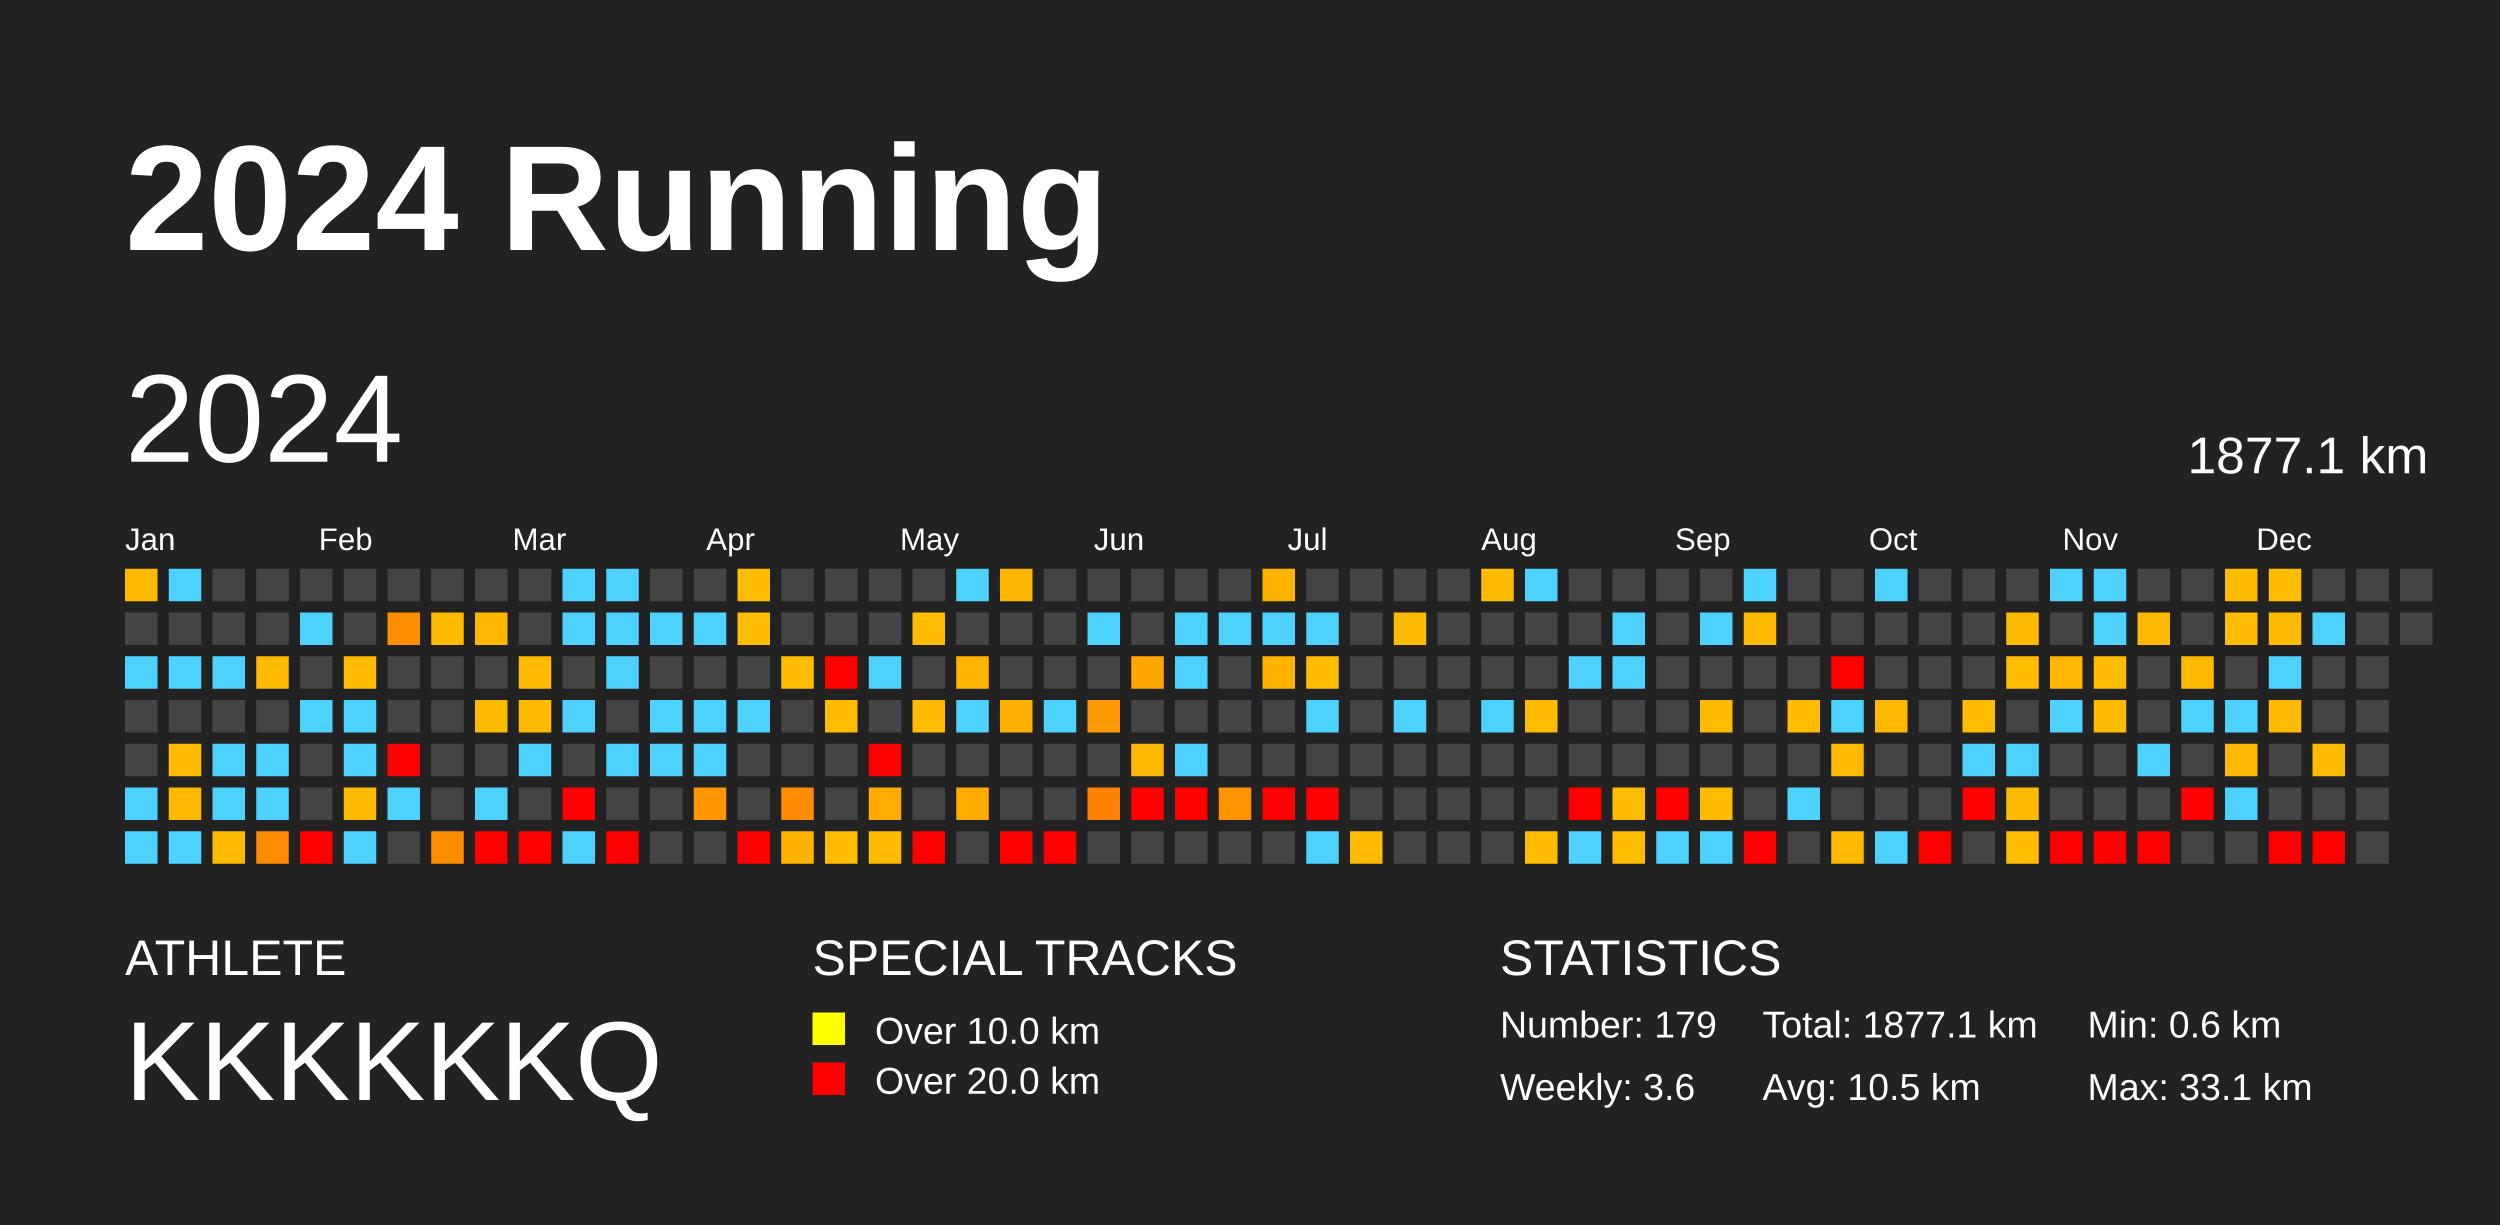
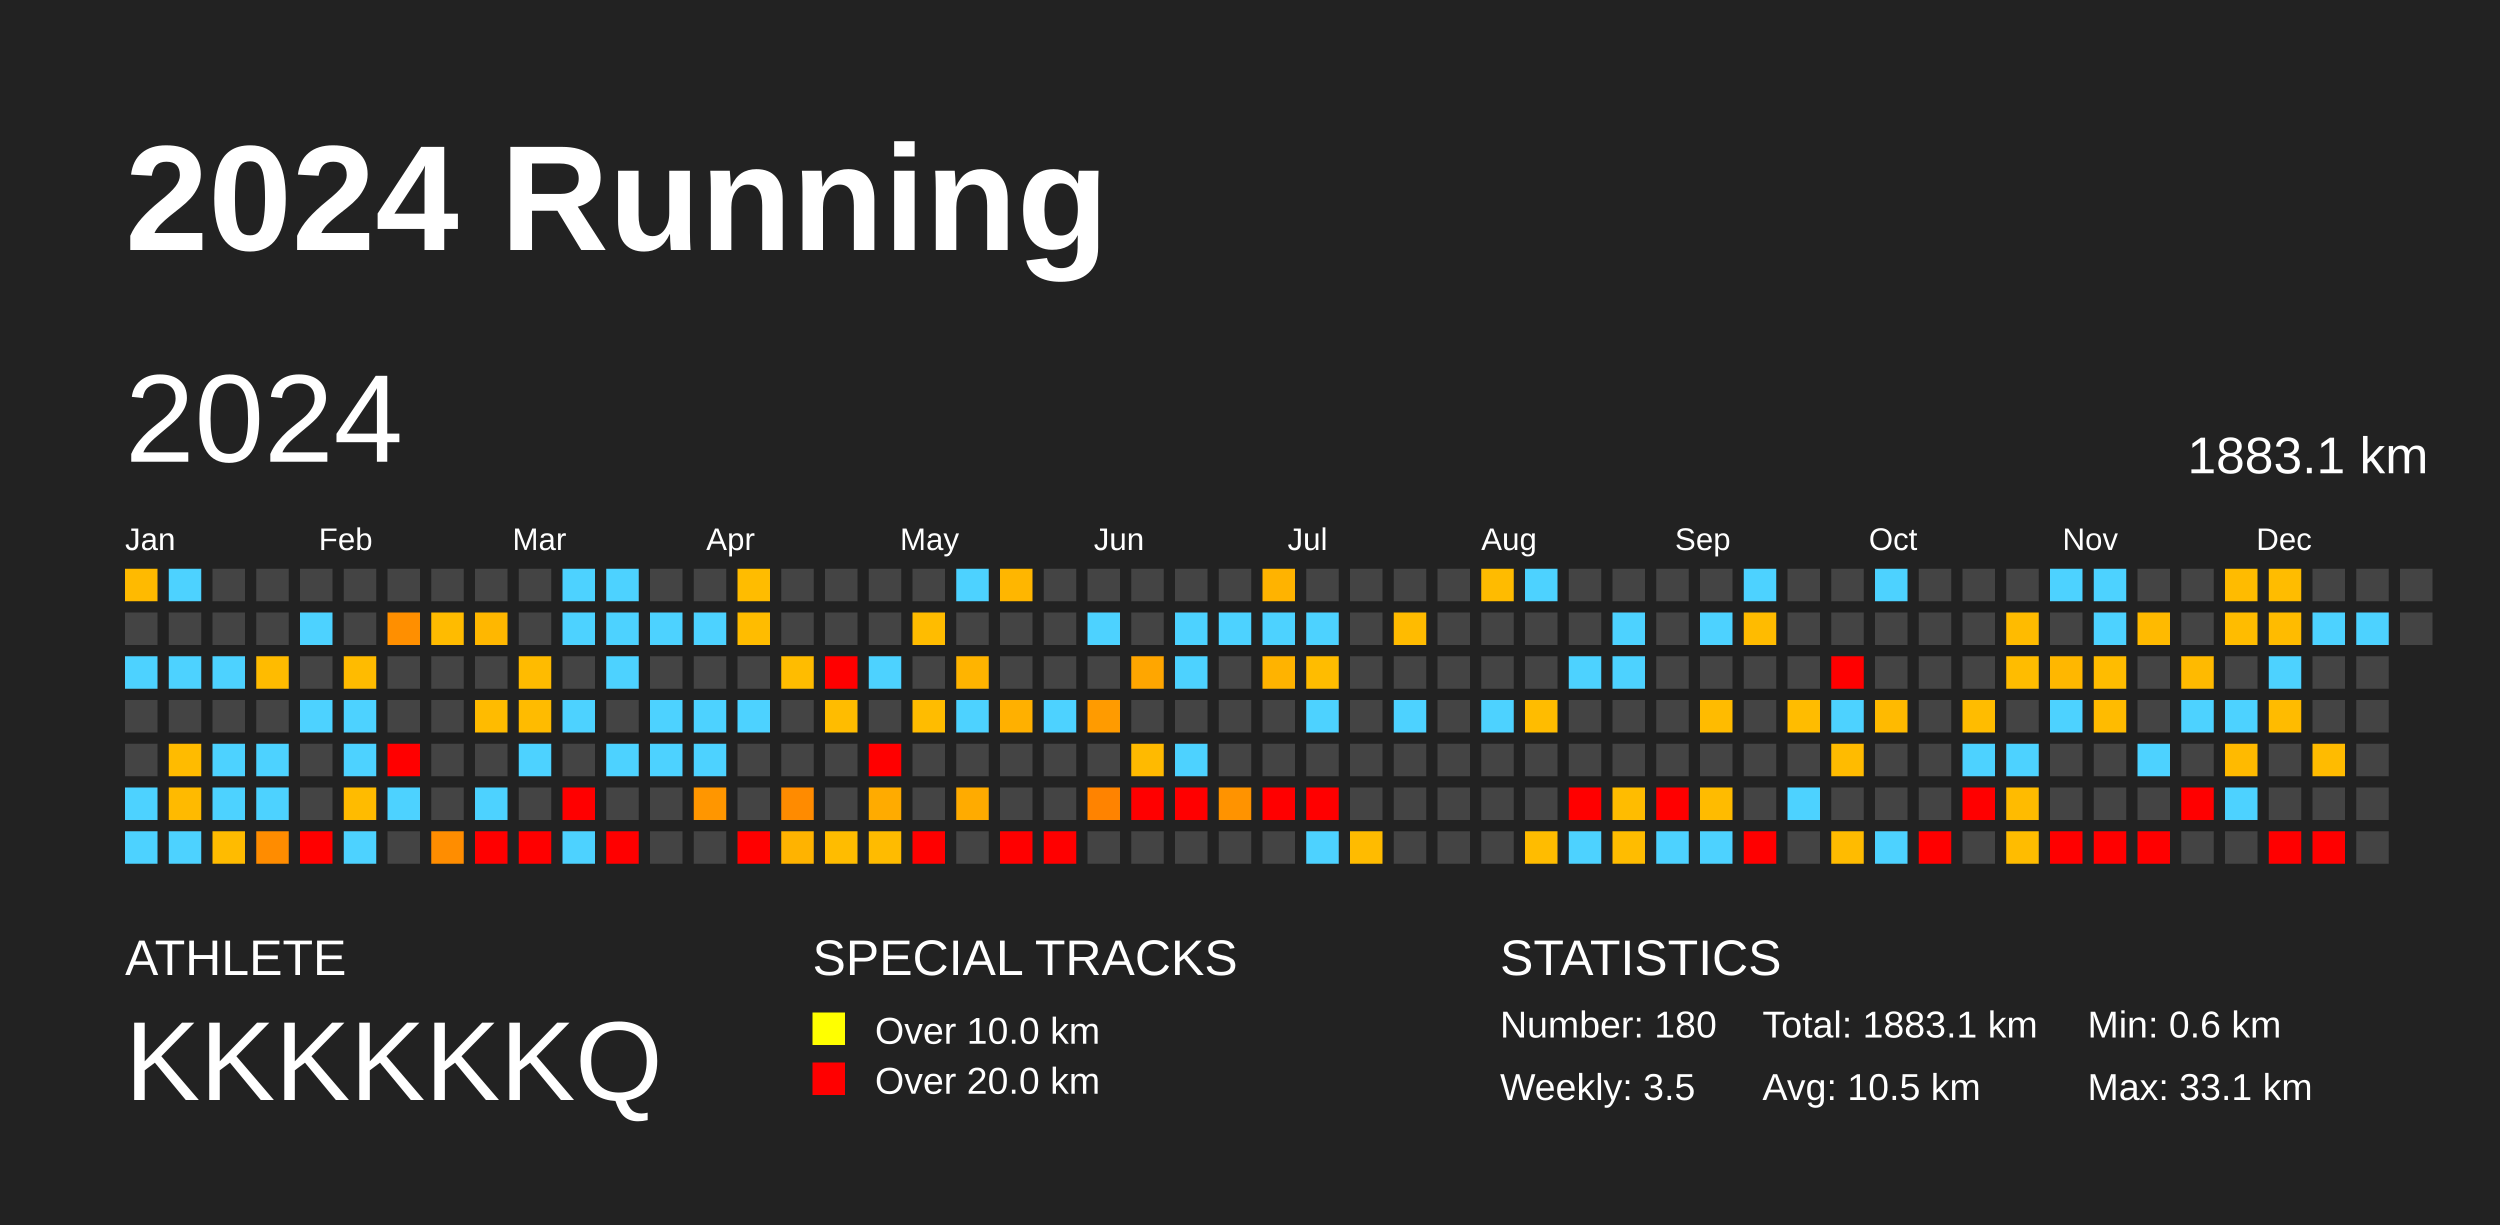
<svg xmlns="http://www.w3.org/2000/svg" baseProfile="full" height="98mm" version="1.1" viewBox="0,0,200,98" width="200mm">
  <defs />
  <rect fill="#222222" height="98" width="200" x="0" y="0" />
  <text fill="#FFFFFF" style="font-size:12px; font-family:Arial; font-weight:bold;" x="10" y="20">2024 Running</text>
  <text fill="#FFFFFF" style="font-size:4px; font-family:Arial" x="10" y="78">ATHLETE</text>
  <text fill="#FFFFFF" style="font-size:9px; font-family:Arial" x="10" y="88">KKKKKKQ</text>
  <text fill="#FFFFFF" style="font-size:4px; font-family:Arial" x="65" y="78">SPECIAL TRACKS</text>
  <rect fill="yellow" height="2.6" width="2.6" x="65" y="81" />
  <text fill="#FFFFFF" style="font-size:3px; font-family:Arial" x="70" y="83.5">Over 10.0 km</text>
  <rect fill="red" height="2.6" width="2.6" x="65" y="85" />
  <text fill="#FFFFFF" style="font-size:3px; font-family:Arial" x="70" y="87.5">Over 20.0 km</text>
  <text fill="#FFFFFF" style="font-size:4px; font-family:Arial" x="120" y="78">STATISTICS</text>
-   <text fill="#FFFFFF" style="font-size:3px; font-family:Arial" x="120" y="83">Number: 179</text>
-   <text fill="#FFFFFF" style="font-size:3px; font-family:Arial" x="120" y="88">Weekly: 3.6</text>
-   <text fill="#FFFFFF" style="font-size:3px; font-family:Arial" x="141" y="83">Total: 1877.1 km</text>
+   <text fill="#FFFFFF" style="font-size:3px; font-family:Arial" x="120" y="83">Number: 180</text>
+   <text fill="#FFFFFF" style="font-size:3px; font-family:Arial" x="120" y="88">Weekly: 3.5</text>
+   <text fill="#FFFFFF" style="font-size:3px; font-family:Arial" x="141" y="83">Total: 1883.1 km</text>
  <text fill="#FFFFFF" style="font-size:3px; font-family:Arial" x="141" y="88">Avg: 10.5 km</text>
  <text fill="#FFFFFF" style="font-size:3px; font-family:Arial" x="167" y="83">Min: 0.6 km</text>
  <text fill="#FFFFFF" style="font-size:3px; font-family:Arial" x="167" y="88">Max: 33.1 km</text>
  <text dominant-baseline="hanging" fill="#FFFFFF" style="font-size:10.0px; font-family:Arial;" x="10" y="30">2024</text>
-   <text dominant-baseline="hanging" fill="#FFFFFF" style="font-size:4.125px; font-family:Arial;" x="175" y="35">1877.1 km</text>
+   <text dominant-baseline="hanging" fill="#FFFFFF" style="font-size:4.125px; font-family:Arial;" x="175" y="35">1883.1 km</text>
  <text fill="#FFFFFF" style="font-size:2.5px; font-family:Arial" x="10.0" y="44">Jan</text>
  <text fill="#FFFFFF" style="font-size:2.5px; font-family:Arial" x="25.5" y="44">Feb</text>
  <text fill="#FFFFFF" style="font-size:2.5px; font-family:Arial" x="41.0" y="44">Mar</text>
  <text fill="#FFFFFF" style="font-size:2.5px; font-family:Arial" x="56.5" y="44">Apr</text>
  <text fill="#FFFFFF" style="font-size:2.5px; font-family:Arial" x="72.0" y="44">May</text>
  <text fill="#FFFFFF" style="font-size:2.5px; font-family:Arial" x="87.5" y="44">Jun</text>
  <text fill="#FFFFFF" style="font-size:2.5px; font-family:Arial" x="103.0" y="44">Jul</text>
  <text fill="#FFFFFF" style="font-size:2.5px; font-family:Arial" x="118.5" y="44">Aug</text>
  <text fill="#FFFFFF" style="font-size:2.5px; font-family:Arial" x="134.0" y="44">Sep</text>
  <text fill="#FFFFFF" style="font-size:2.5px; font-family:Arial" x="149.5" y="44">Oct</text>
  <text fill="#FFFFFF" style="font-size:2.5px; font-family:Arial" x="165.0" y="44">Nov</text>
  <text fill="#FFFFFF" style="font-size:2.5px; font-family:Arial" x="180.5" y="44">Dec</text>
  <rect fill="#ffba00" height="2.6" width="2.6" x="10.0" y="45.5" />
  <rect fill="#444444" height="2.6" width="2.6" x="10.0" y="49.0" />
  <rect fill="#4dd2ff" height="2.6" width="2.6" x="10.0" y="52.5" />
  <rect fill="#444444" height="2.6" width="2.6" x="10.0" y="56.0" />
  <rect fill="#444444" height="2.6" width="2.6" x="10.0" y="59.5" />
  <rect fill="#4dd2ff" height="2.6" width="2.6" x="10.0" y="63.0" />
  <rect fill="#4dd2ff" height="2.6" width="2.6" x="10.0" y="66.5" />
  <rect fill="#4dd2ff" height="2.6" width="2.6" x="13.5" y="45.5" />
  <rect fill="#444444" height="2.6" width="2.6" x="13.5" y="49.0" />
  <rect fill="#4dd2ff" height="2.6" width="2.6" x="13.5" y="52.5" />
  <rect fill="#444444" height="2.6" width="2.6" x="13.5" y="56.0" />
  <rect fill="#ffbb00" height="2.6" width="2.6" x="13.5" y="59.5" />
  <rect fill="#ffba00" height="2.6" width="2.6" x="13.5" y="63.0" />
  <rect fill="#4dd2ff" height="2.6" width="2.6" x="13.5" y="66.5" />
  <rect fill="#444444" height="2.6" width="2.6" x="17.0" y="45.5" />
  <rect fill="#444444" height="2.6" width="2.6" x="17.0" y="49.0" />
  <rect fill="#4dd2ff" height="2.6" width="2.6" x="17.0" y="52.5" />
  <rect fill="#444444" height="2.6" width="2.6" x="17.0" y="56.0" />
  <rect fill="#4dd2ff" height="2.6" width="2.6" x="17.0" y="59.5" />
  <rect fill="#4dd2ff" height="2.6" width="2.6" x="17.0" y="63.0" />
  <rect fill="#ffbb00" height="2.6" width="2.6" x="17.0" y="66.5" />
  <rect fill="#444444" height="2.6" width="2.6" x="20.5" y="45.5" />
  <rect fill="#444444" height="2.6" width="2.6" x="20.5" y="49.0" />
  <rect fill="#ffbb00" height="2.6" width="2.6" x="20.5" y="52.5" />
  <rect fill="#444444" height="2.6" width="2.6" x="20.5" y="56.0" />
  <rect fill="#4dd2ff" height="2.6" width="2.6" x="20.5" y="59.5" />
  <rect fill="#4dd2ff" height="2.6" width="2.6" x="20.5" y="63.0" />
  <rect fill="#ff8c00" height="2.6" width="2.6" x="20.5" y="66.5" />
  <rect fill="#444444" height="2.6" width="2.6" x="24.0" y="45.5" />
  <rect fill="#4dd2ff" height="2.6" width="2.6" x="24.0" y="49.0" />
  <rect fill="#444444" height="2.6" width="2.6" x="24.0" y="52.5" />
  <rect fill="#4dd2ff" height="2.6" width="2.6" x="24.0" y="56.0" />
  <rect fill="#444444" height="2.6" width="2.6" x="24.0" y="59.5" />
  <rect fill="#444444" height="2.6" width="2.6" x="24.0" y="63.0" />
  <rect fill="red" height="2.6" width="2.6" x="24.0" y="66.5" />
  <rect fill="#444444" height="2.6" width="2.6" x="27.5" y="45.5" />
  <rect fill="#444444" height="2.6" width="2.6" x="27.5" y="49.0" />
  <rect fill="#ffbb00" height="2.6" width="2.6" x="27.5" y="52.5" />
  <rect fill="#4dd2ff" height="2.6" width="2.6" x="27.5" y="56.0" />
  <rect fill="#4dd2ff" height="2.6" width="2.6" x="27.5" y="59.5" />
  <rect fill="#ffbb00" height="2.6" width="2.6" x="27.5" y="63.0" />
  <rect fill="#4dd2ff" height="2.6" width="2.6" x="27.5" y="66.5" />
  <rect fill="#444444" height="2.6" width="2.6" x="31.0" y="45.5" />
  <rect fill="#ff8f00" height="2.6" width="2.6" x="31.0" y="49.0" />
  <rect fill="#444444" height="2.6" width="2.6" x="31.0" y="52.5" />
  <rect fill="#444444" height="2.6" width="2.6" x="31.0" y="56.0" />
  <rect fill="red" height="2.6" width="2.6" x="31.0" y="59.5" />
  <rect fill="#4dd2ff" height="2.6" width="2.6" x="31.0" y="63.0" />
  <rect fill="#444444" height="2.6" width="2.6" x="31.0" y="66.5" />
  <rect fill="#444444" height="2.6" width="2.6" x="34.5" y="45.5" />
  <rect fill="#ffbb00" height="2.6" width="2.6" x="34.5" y="49.0" />
  <rect fill="#444444" height="2.6" width="2.6" x="34.5" y="52.5" />
  <rect fill="#444444" height="2.6" width="2.6" x="34.5" y="56.0" />
  <rect fill="#444444" height="2.6" width="2.6" x="34.5" y="59.5" />
  <rect fill="#444444" height="2.6" width="2.6" x="34.5" y="63.0" />
  <rect fill="#ff8d00" height="2.6" width="2.6" x="34.5" y="66.5" />
  <rect fill="#444444" height="2.6" width="2.6" x="38.0" y="45.5" />
  <rect fill="#ffb700" height="2.6" width="2.6" x="38.0" y="49.0" />
  <rect fill="#444444" height="2.6" width="2.6" x="38.0" y="52.5" />
  <rect fill="#ffbb00" height="2.6" width="2.6" x="38.0" y="56.0" />
  <rect fill="#444444" height="2.6" width="2.6" x="38.0" y="59.5" />
  <rect fill="#4dd2ff" height="2.6" width="2.6" x="38.0" y="63.0" />
  <rect fill="red" height="2.6" width="2.6" x="38.0" y="66.5" />
  <rect fill="#444444" height="2.6" width="2.6" x="41.5" y="45.5" />
  <rect fill="#444444" height="2.6" width="2.6" x="41.5" y="49.0" />
  <rect fill="#ffbb00" height="2.6" width="2.6" x="41.5" y="52.5" />
  <rect fill="#ffbb00" height="2.6" width="2.6" x="41.5" y="56.0" />
  <rect fill="#4dd2ff" height="2.6" width="2.6" x="41.5" y="59.5" />
  <rect fill="#444444" height="2.6" width="2.6" x="41.5" y="63.0" />
  <rect fill="red" height="2.6" width="2.6" x="41.5" y="66.5" />
  <rect fill="#4dd2ff" height="2.6" width="2.6" x="45.0" y="45.5" />
  <rect fill="#4dd2ff" height="2.6" width="2.6" x="45.0" y="49.0" />
  <rect fill="#444444" height="2.6" width="2.6" x="45.0" y="52.5" />
  <rect fill="#4dd2ff" height="2.6" width="2.6" x="45.0" y="56.0" />
  <rect fill="#444444" height="2.6" width="2.6" x="45.0" y="59.5" />
  <rect fill="red" height="2.6" width="2.6" x="45.0" y="63.0" />
  <rect fill="#4dd2ff" height="2.6" width="2.6" x="45.0" y="66.5" />
  <rect fill="#4dd2ff" height="2.6" width="2.6" x="48.5" y="45.5" />
  <rect fill="#4dd2ff" height="2.6" width="2.6" x="48.5" y="49.0" />
  <rect fill="#4dd2ff" height="2.6" width="2.6" x="48.5" y="52.5" />
  <rect fill="#444444" height="2.6" width="2.6" x="48.5" y="56.0" />
  <rect fill="#4dd2ff" height="2.6" width="2.6" x="48.5" y="59.5" />
  <rect fill="#444444" height="2.6" width="2.6" x="48.5" y="63.0" />
  <rect fill="red" height="2.6" width="2.6" x="48.5" y="66.5" />
  <rect fill="#444444" height="2.6" width="2.6" x="52.0" y="45.5" />
  <rect fill="#4dd2ff" height="2.6" width="2.6" x="52.0" y="49.0" />
  <rect fill="#444444" height="2.6" width="2.6" x="52.0" y="52.5" />
  <rect fill="#4dd2ff" height="2.6" width="2.6" x="52.0" y="56.0" />
  <rect fill="#4dd2ff" height="2.6" width="2.6" x="52.0" y="59.5" />
  <rect fill="#444444" height="2.6" width="2.6" x="52.0" y="63.0" />
  <rect fill="#444444" height="2.6" width="2.6" x="52.0" y="66.5" />
  <rect fill="#444444" height="2.6" width="2.6" x="55.5" y="45.5" />
  <rect fill="#4dd2ff" height="2.6" width="2.6" x="55.5" y="49.0" />
  <rect fill="#444444" height="2.6" width="2.6" x="55.5" y="52.5" />
  <rect fill="#4dd2ff" height="2.6" width="2.6" x="55.5" y="56.0" />
  <rect fill="#4dd2ff" height="2.6" width="2.6" x="55.5" y="59.5" />
  <rect fill="#ff9600" height="2.6" width="2.6" x="55.5" y="63.0" />
  <rect fill="#444444" height="2.6" width="2.6" x="55.5" y="66.5" />
  <rect fill="#ffbc00" height="2.6" width="2.6" x="59.0" y="45.5" />
  <rect fill="#ffbc00" height="2.6" width="2.6" x="59.0" y="49.0" />
  <rect fill="#444444" height="2.6" width="2.6" x="59.0" y="52.5" />
  <rect fill="#4dd2ff" height="2.6" width="2.6" x="59.0" y="56.0" />
  <rect fill="#444444" height="2.6" width="2.6" x="59.0" y="59.5" />
  <rect fill="#444444" height="2.6" width="2.6" x="59.0" y="63.0" />
  <rect fill="red" height="2.6" width="2.6" x="59.0" y="66.5" />
  <rect fill="#444444" height="2.6" width="2.6" x="62.5" y="45.5" />
  <rect fill="#444444" height="2.6" width="2.6" x="62.5" y="49.0" />
  <rect fill="#ffbc00" height="2.6" width="2.6" x="62.5" y="52.5" />
  <rect fill="#444444" height="2.6" width="2.6" x="62.5" y="56.0" />
  <rect fill="#444444" height="2.6" width="2.6" x="62.5" y="59.5" />
  <rect fill="#ff8b00" height="2.6" width="2.6" x="62.5" y="63.0" />
  <rect fill="#ffb300" height="2.6" width="2.6" x="62.5" y="66.5" />
  <rect fill="#444444" height="2.6" width="2.6" x="66.0" y="45.5" />
  <rect fill="#444444" height="2.6" width="2.6" x="66.0" y="49.0" />
  <rect fill="red" height="2.6" width="2.6" x="66.0" y="52.5" />
  <rect fill="#ffbc00" height="2.6" width="2.6" x="66.0" y="56.0" />
  <rect fill="#444444" height="2.6" width="2.6" x="66.0" y="59.5" />
  <rect fill="#444444" height="2.6" width="2.6" x="66.0" y="63.0" />
  <rect fill="#ffbc00" height="2.6" width="2.6" x="66.0" y="66.5" />
  <rect fill="#444444" height="2.6" width="2.6" x="69.5" y="45.5" />
  <rect fill="#444444" height="2.6" width="2.6" x="69.5" y="49.0" />
  <rect fill="#4dd2ff" height="2.6" width="2.6" x="69.5" y="52.5" />
  <rect fill="#444444" height="2.6" width="2.6" x="69.5" y="56.0" />
  <rect fill="red" height="2.6" width="2.6" x="69.5" y="59.5" />
  <rect fill="#ffab00" height="2.6" width="2.6" x="69.5" y="63.0" />
  <rect fill="#ffbb00" height="2.6" width="2.6" x="69.5" y="66.5" />
  <rect fill="#444444" height="2.6" width="2.6" x="73.0" y="45.5" />
  <rect fill="#ffbc00" height="2.6" width="2.6" x="73.0" y="49.0" />
  <rect fill="#444444" height="2.6" width="2.6" x="73.0" y="52.5" />
  <rect fill="#ffbc00" height="2.6" width="2.6" x="73.0" y="56.0" />
  <rect fill="#444444" height="2.6" width="2.6" x="73.0" y="59.5" />
  <rect fill="#444444" height="2.6" width="2.6" x="73.0" y="63.0" />
  <rect fill="red" height="2.6" width="2.6" x="73.0" y="66.5" />
  <rect fill="#4dd2ff" height="2.6" width="2.6" x="76.5" y="45.5" />
  <rect fill="#444444" height="2.6" width="2.6" x="76.5" y="49.0" />
  <rect fill="#ffb400" height="2.6" width="2.6" x="76.5" y="52.5" />
  <rect fill="#4dd2ff" height="2.6" width="2.6" x="76.5" y="56.0" />
  <rect fill="#444444" height="2.6" width="2.6" x="76.5" y="59.5" />
  <rect fill="#ffab00" height="2.6" width="2.6" x="76.5" y="63.0" />
  <rect fill="#444444" height="2.6" width="2.6" x="76.5" y="66.5" />
  <rect fill="#ffb600" height="2.6" width="2.6" x="80.0" y="45.5" />
  <rect fill="#444444" height="2.6" width="2.6" x="80.0" y="49.0" />
  <rect fill="#444444" height="2.6" width="2.6" x="80.0" y="52.5" />
  <rect fill="#ffb000" height="2.6" width="2.6" x="80.0" y="56.0" />
  <rect fill="#444444" height="2.6" width="2.6" x="80.0" y="59.5" />
  <rect fill="#444444" height="2.6" width="2.6" x="80.0" y="63.0" />
  <rect fill="red" height="2.6" width="2.6" x="80.0" y="66.5" />
  <rect fill="#444444" height="2.6" width="2.6" x="83.5" y="45.5" />
  <rect fill="#444444" height="2.6" width="2.6" x="83.5" y="49.0" />
  <rect fill="#444444" height="2.6" width="2.6" x="83.5" y="52.5" />
  <rect fill="#4dd2ff" height="2.6" width="2.6" x="83.5" y="56.0" />
  <rect fill="#444444" height="2.6" width="2.6" x="83.5" y="59.5" />
  <rect fill="#444444" height="2.6" width="2.6" x="83.5" y="63.0" />
  <rect fill="red" height="2.6" width="2.6" x="83.5" y="66.5" />
  <rect fill="#444444" height="2.6" width="2.6" x="87.0" y="45.5" />
  <rect fill="#4dd2ff" height="2.6" width="2.6" x="87.0" y="49.0" />
  <rect fill="#444444" height="2.6" width="2.6" x="87.0" y="52.5" />
  <rect fill="#ff9b00" height="2.6" width="2.6" x="87.0" y="56.0" />
  <rect fill="#444444" height="2.6" width="2.6" x="87.0" y="59.5" />
  <rect fill="#ff8300" height="2.6" width="2.6" x="87.0" y="63.0" />
  <rect fill="#444444" height="2.6" width="2.6" x="87.0" y="66.5" />
  <rect fill="#444444" height="2.6" width="2.6" x="90.5" y="45.5" />
  <rect fill="#444444" height="2.6" width="2.6" x="90.5" y="49.0" />
  <rect fill="#ffa600" height="2.6" width="2.6" x="90.5" y="52.5" />
  <rect fill="#444444" height="2.6" width="2.6" x="90.5" y="56.0" />
  <rect fill="#ffba00" height="2.6" width="2.6" x="90.5" y="59.5" />
  <rect fill="red" height="2.6" width="2.6" x="90.5" y="63.0" />
  <rect fill="#444444" height="2.6" width="2.6" x="90.5" y="66.5" />
  <rect fill="#444444" height="2.6" width="2.6" x="94.0" y="45.5" />
  <rect fill="#4dd2ff" height="2.6" width="2.6" x="94.0" y="49.0" />
  <rect fill="#4dd2ff" height="2.6" width="2.6" x="94.0" y="52.5" />
  <rect fill="#444444" height="2.6" width="2.6" x="94.0" y="56.0" />
  <rect fill="#4dd2ff" height="2.6" width="2.6" x="94.0" y="59.5" />
  <rect fill="red" height="2.6" width="2.6" x="94.0" y="63.0" />
  <rect fill="#444444" height="2.6" width="2.6" x="94.0" y="66.5" />
  <rect fill="#444444" height="2.6" width="2.6" x="97.5" y="45.5" />
  <rect fill="#4dd2ff" height="2.6" width="2.6" x="97.5" y="49.0" />
  <rect fill="#444444" height="2.6" width="2.6" x="97.5" y="52.5" />
  <rect fill="#444444" height="2.6" width="2.6" x="97.5" y="56.0" />
  <rect fill="#444444" height="2.6" width="2.6" x="97.5" y="59.5" />
  <rect fill="#ff9300" height="2.6" width="2.6" x="97.5" y="63.0" />
  <rect fill="#444444" height="2.6" width="2.6" x="97.5" y="66.5" />
  <rect fill="#ffb300" height="2.6" width="2.6" x="101.0" y="45.5" />
  <rect fill="#4dd2ff" height="2.6" width="2.6" x="101.0" y="49.0" />
  <rect fill="#ffb300" height="2.6" width="2.6" x="101.0" y="52.5" />
  <rect fill="#444444" height="2.6" width="2.6" x="101.0" y="56.0" />
  <rect fill="#444444" height="2.6" width="2.6" x="101.0" y="59.5" />
  <rect fill="red" height="2.6" width="2.6" x="101.0" y="63.0" />
  <rect fill="#444444" height="2.6" width="2.6" x="101.0" y="66.5" />
  <rect fill="#444444" height="2.6" width="2.6" x="104.5" y="45.5" />
  <rect fill="#4dd2ff" height="2.6" width="2.6" x="104.5" y="49.0" />
  <rect fill="#ffbc00" height="2.6" width="2.6" x="104.5" y="52.5" />
  <rect fill="#4dd2ff" height="2.6" width="2.6" x="104.5" y="56.0" />
  <rect fill="#444444" height="2.6" width="2.6" x="104.5" y="59.5" />
  <rect fill="red" height="2.6" width="2.6" x="104.5" y="63.0" />
  <rect fill="#4dd2ff" height="2.6" width="2.6" x="104.5" y="66.5" />
  <rect fill="#444444" height="2.6" width="2.6" x="108.0" y="45.5" />
  <rect fill="#444444" height="2.6" width="2.6" x="108.0" y="49.0" />
  <rect fill="#444444" height="2.6" width="2.6" x="108.0" y="52.5" />
  <rect fill="#444444" height="2.6" width="2.6" x="108.0" y="56.0" />
  <rect fill="#444444" height="2.6" width="2.6" x="108.0" y="59.5" />
  <rect fill="#444444" height="2.6" width="2.6" x="108.0" y="63.0" />
  <rect fill="#ffbb00" height="2.6" width="2.6" x="108.0" y="66.5" />
  <rect fill="#444444" height="2.6" width="2.6" x="111.5" y="45.5" />
  <rect fill="#ffbb00" height="2.6" width="2.6" x="111.5" y="49.0" />
  <rect fill="#444444" height="2.6" width="2.6" x="111.5" y="52.5" />
  <rect fill="#4dd2ff" height="2.6" width="2.6" x="111.5" y="56.0" />
  <rect fill="#444444" height="2.6" width="2.6" x="111.5" y="59.5" />
  <rect fill="#444444" height="2.6" width="2.6" x="111.5" y="63.0" />
  <rect fill="#444444" height="2.6" width="2.6" x="111.5" y="66.5" />
  <rect fill="#444444" height="2.6" width="2.6" x="115.0" y="45.5" />
  <rect fill="#444444" height="2.6" width="2.6" x="115.0" y="49.0" />
  <rect fill="#444444" height="2.6" width="2.6" x="115.0" y="52.5" />
  <rect fill="#444444" height="2.6" width="2.6" x="115.0" y="56.0" />
  <rect fill="#444444" height="2.6" width="2.6" x="115.0" y="59.5" />
  <rect fill="#444444" height="2.6" width="2.6" x="115.0" y="63.0" />
  <rect fill="#444444" height="2.6" width="2.6" x="115.0" y="66.5" />
  <rect fill="#ffbb00" height="2.6" width="2.6" x="118.5" y="45.5" />
  <rect fill="#444444" height="2.6" width="2.6" x="118.5" y="49.0" />
  <rect fill="#444444" height="2.6" width="2.6" x="118.5" y="52.5" />
  <rect fill="#4dd2ff" height="2.6" width="2.6" x="118.5" y="56.0" />
  <rect fill="#444444" height="2.6" width="2.6" x="118.5" y="59.5" />
  <rect fill="#444444" height="2.6" width="2.6" x="118.5" y="63.0" />
  <rect fill="#444444" height="2.6" width="2.6" x="118.5" y="66.5" />
  <rect fill="#4dd2ff" height="2.6" width="2.6" x="122.0" y="45.5" />
  <rect fill="#444444" height="2.6" width="2.6" x="122.0" y="49.0" />
  <rect fill="#444444" height="2.6" width="2.6" x="122.0" y="52.5" />
  <rect fill="#ffbc00" height="2.6" width="2.6" x="122.0" y="56.0" />
  <rect fill="#444444" height="2.6" width="2.6" x="122.0" y="59.5" />
  <rect fill="#444444" height="2.6" width="2.6" x="122.0" y="63.0" />
  <rect fill="#ffbc00" height="2.6" width="2.6" x="122.0" y="66.5" />
  <rect fill="#444444" height="2.6" width="2.6" x="125.5" y="45.5" />
  <rect fill="#444444" height="2.6" width="2.6" x="125.5" y="49.0" />
  <rect fill="#4dd2ff" height="2.6" width="2.6" x="125.5" y="52.5" />
  <rect fill="#444444" height="2.6" width="2.6" x="125.5" y="56.0" />
  <rect fill="#444444" height="2.6" width="2.6" x="125.5" y="59.5" />
  <rect fill="red" height="2.6" width="2.6" x="125.5" y="63.0" />
  <rect fill="#4dd2ff" height="2.6" width="2.6" x="125.5" y="66.5" />
  <rect fill="#444444" height="2.6" width="2.6" x="129.0" y="45.5" />
  <rect fill="#4dd2ff" height="2.6" width="2.6" x="129.0" y="49.0" />
  <rect fill="#4dd2ff" height="2.6" width="2.6" x="129.0" y="52.5" />
  <rect fill="#444444" height="2.6" width="2.6" x="129.0" y="56.0" />
  <rect fill="#444444" height="2.6" width="2.6" x="129.0" y="59.5" />
  <rect fill="#ffbc00" height="2.6" width="2.6" x="129.0" y="63.0" />
  <rect fill="#ffbc00" height="2.6" width="2.6" x="129.0" y="66.5" />
  <rect fill="#444444" height="2.6" width="2.6" x="132.5" y="45.5" />
  <rect fill="#444444" height="2.6" width="2.6" x="132.5" y="49.0" />
  <rect fill="#444444" height="2.6" width="2.6" x="132.5" y="52.5" />
  <rect fill="#444444" height="2.6" width="2.6" x="132.5" y="56.0" />
  <rect fill="#444444" height="2.6" width="2.6" x="132.5" y="59.5" />
  <rect fill="red" height="2.6" width="2.6" x="132.5" y="63.0" />
  <rect fill="#4dd2ff" height="2.6" width="2.6" x="132.5" y="66.5" />
  <rect fill="#444444" height="2.6" width="2.6" x="136.0" y="45.5" />
  <rect fill="#4dd2ff" height="2.6" width="2.6" x="136.0" y="49.0" />
  <rect fill="#444444" height="2.6" width="2.6" x="136.0" y="52.5" />
  <rect fill="#ffbb00" height="2.6" width="2.6" x="136.0" y="56.0" />
  <rect fill="#444444" height="2.6" width="2.6" x="136.0" y="59.5" />
  <rect fill="#ffbb00" height="2.6" width="2.6" x="136.0" y="63.0" />
  <rect fill="#4dd2ff" height="2.6" width="2.6" x="136.0" y="66.5" />
  <rect fill="#4dd2ff" height="2.6" width="2.6" x="139.5" y="45.5" />
  <rect fill="#ffbb00" height="2.6" width="2.6" x="139.5" y="49.0" />
  <rect fill="#444444" height="2.6" width="2.6" x="139.5" y="52.5" />
  <rect fill="#444444" height="2.6" width="2.6" x="139.5" y="56.0" />
  <rect fill="#444444" height="2.6" width="2.6" x="139.5" y="59.5" />
  <rect fill="#444444" height="2.6" width="2.6" x="139.5" y="63.0" />
  <rect fill="red" height="2.6" width="2.6" x="139.5" y="66.5" />
  <rect fill="#444444" height="2.6" width="2.6" x="143.0" y="45.5" />
  <rect fill="#444444" height="2.6" width="2.6" x="143.0" y="49.0" />
  <rect fill="#444444" height="2.6" width="2.6" x="143.0" y="52.5" />
  <rect fill="#ffbc00" height="2.6" width="2.6" x="143.0" y="56.0" />
  <rect fill="#444444" height="2.6" width="2.6" x="143.0" y="59.5" />
  <rect fill="#4dd2ff" height="2.6" width="2.6" x="143.0" y="63.0" />
  <rect fill="#444444" height="2.6" width="2.6" x="143.0" y="66.5" />
  <rect fill="#444444" height="2.6" width="2.6" x="146.5" y="45.5" />
  <rect fill="#444444" height="2.6" width="2.6" x="146.5" y="49.0" />
  <rect fill="red" height="2.6" width="2.6" x="146.5" y="52.5" />
  <rect fill="#4dd2ff" height="2.6" width="2.6" x="146.5" y="56.0" />
  <rect fill="#ffbb00" height="2.6" width="2.6" x="146.5" y="59.5" />
  <rect fill="#444444" height="2.6" width="2.6" x="146.5" y="63.0" />
  <rect fill="#ffbb00" height="2.6" width="2.6" x="146.5" y="66.5" />
  <rect fill="#4dd2ff" height="2.6" width="2.6" x="150.0" y="45.5" />
  <rect fill="#444444" height="2.6" width="2.6" x="150.0" y="49.0" />
  <rect fill="#444444" height="2.6" width="2.6" x="150.0" y="52.5" />
  <rect fill="#ffba00" height="2.6" width="2.6" x="150.0" y="56.0" />
  <rect fill="#444444" height="2.6" width="2.6" x="150.0" y="59.5" />
  <rect fill="#444444" height="2.6" width="2.6" x="150.0" y="63.0" />
  <rect fill="#4dd2ff" height="2.6" width="2.6" x="150.0" y="66.5" />
  <rect fill="#444444" height="2.6" width="2.6" x="153.5" y="45.5" />
  <rect fill="#444444" height="2.6" width="2.6" x="153.5" y="49.0" />
  <rect fill="#444444" height="2.6" width="2.6" x="153.5" y="52.5" />
  <rect fill="#444444" height="2.6" width="2.6" x="153.5" y="56.0" />
  <rect fill="#444444" height="2.6" width="2.6" x="153.5" y="59.5" />
  <rect fill="#444444" height="2.6" width="2.6" x="153.5" y="63.0" />
  <rect fill="red" height="2.6" width="2.6" x="153.5" y="66.5" />
  <rect fill="#444444" height="2.6" width="2.6" x="157.0" y="45.5" />
  <rect fill="#444444" height="2.6" width="2.6" x="157.0" y="49.0" />
  <rect fill="#444444" height="2.6" width="2.6" x="157.0" y="52.5" />
  <rect fill="#ffbc00" height="2.6" width="2.6" x="157.0" y="56.0" />
  <rect fill="#4dd2ff" height="2.6" width="2.6" x="157.0" y="59.5" />
  <rect fill="red" height="2.6" width="2.6" x="157.0" y="63.0" />
  <rect fill="#444444" height="2.6" width="2.6" x="157.0" y="66.5" />
  <rect fill="#444444" height="2.6" width="2.6" x="160.5" y="45.5" />
  <rect fill="#ffbb00" height="2.6" width="2.6" x="160.5" y="49.0" />
  <rect fill="#ffbc00" height="2.6" width="2.6" x="160.5" y="52.5" />
  <rect fill="#444444" height="2.6" width="2.6" x="160.5" y="56.0" />
  <rect fill="#4dd2ff" height="2.6" width="2.6" x="160.5" y="59.5" />
  <rect fill="#ffbb00" height="2.6" width="2.6" x="160.5" y="63.0" />
  <rect fill="#ffbc00" height="2.6" width="2.6" x="160.5" y="66.5" />
  <rect fill="#4dd2ff" height="2.6" width="2.6" x="164.0" y="45.5" />
  <rect fill="#444444" height="2.6" width="2.6" x="164.0" y="49.0" />
  <rect fill="#ffb700" height="2.6" width="2.6" x="164.0" y="52.5" />
  <rect fill="#4dd2ff" height="2.6" width="2.6" x="164.0" y="56.0" />
  <rect fill="#444444" height="2.6" width="2.6" x="164.0" y="59.5" />
  <rect fill="#444444" height="2.6" width="2.6" x="164.0" y="63.0" />
  <rect fill="red" height="2.6" width="2.6" x="164.0" y="66.5" />
  <rect fill="#4dd2ff" height="2.6" width="2.6" x="167.5" y="45.5" />
  <rect fill="#4dd2ff" height="2.6" width="2.6" x="167.5" y="49.0" />
  <rect fill="#ffbc00" height="2.6" width="2.6" x="167.5" y="52.5" />
  <rect fill="#ffbb00" height="2.6" width="2.6" x="167.5" y="56.0" />
  <rect fill="#444444" height="2.6" width="2.6" x="167.5" y="59.5" />
  <rect fill="#444444" height="2.6" width="2.6" x="167.5" y="63.0" />
  <rect fill="red" height="2.6" width="2.6" x="167.5" y="66.5" />
  <rect fill="#444444" height="2.6" width="2.6" x="171.0" y="45.5" />
  <rect fill="#ffba00" height="2.6" width="2.6" x="171.0" y="49.0" />
  <rect fill="#444444" height="2.6" width="2.6" x="171.0" y="52.5" />
  <rect fill="#444444" height="2.6" width="2.6" x="171.0" y="56.0" />
  <rect fill="#4dd2ff" height="2.6" width="2.6" x="171.0" y="59.5" />
  <rect fill="#444444" height="2.6" width="2.6" x="171.0" y="63.0" />
  <rect fill="red" height="2.6" width="2.6" x="171.0" y="66.5" />
  <rect fill="#444444" height="2.6" width="2.6" x="174.5" y="45.5" />
  <rect fill="#444444" height="2.6" width="2.6" x="174.5" y="49.0" />
  <rect fill="#ffba00" height="2.6" width="2.6" x="174.5" y="52.5" />
  <rect fill="#4dd2ff" height="2.6" width="2.6" x="174.5" y="56.0" />
  <rect fill="#444444" height="2.6" width="2.6" x="174.5" y="59.5" />
  <rect fill="red" height="2.6" width="2.6" x="174.5" y="63.0" />
  <rect fill="#444444" height="2.6" width="2.6" x="174.5" y="66.5" />
  <rect fill="#ffbb00" height="2.6" width="2.6" x="178.0" y="45.5" />
  <rect fill="#ffbc00" height="2.6" width="2.6" x="178.0" y="49.0" />
  <rect fill="#444444" height="2.6" width="2.6" x="178.0" y="52.5" />
  <rect fill="#4dd2ff" height="2.6" width="2.6" x="178.0" y="56.0" />
  <rect fill="#ffba00" height="2.6" width="2.6" x="178.0" y="59.5" />
  <rect fill="#4dd2ff" height="2.6" width="2.6" x="178.0" y="63.0" />
  <rect fill="#444444" height="2.6" width="2.6" x="178.0" y="66.5" />
  <rect fill="#ffbc00" height="2.6" width="2.6" x="181.5" y="45.5" />
  <rect fill="#ffbb00" height="2.6" width="2.6" x="181.5" y="49.0" />
  <rect fill="#4dd2ff" height="2.6" width="2.6" x="181.5" y="52.5" />
  <rect fill="#ffbb00" height="2.6" width="2.6" x="181.5" y="56.0" />
  <rect fill="#444444" height="2.6" width="2.6" x="181.5" y="59.5" />
  <rect fill="#444444" height="2.6" width="2.6" x="181.5" y="63.0" />
  <rect fill="red" height="2.6" width="2.6" x="181.5" y="66.5" />
  <rect fill="#444444" height="2.6" width="2.6" x="185.0" y="45.5" />
  <rect fill="#4dd2ff" height="2.6" width="2.6" x="185.0" y="49.0" />
  <rect fill="#444444" height="2.6" width="2.6" x="185.0" y="52.5" />
  <rect fill="#444444" height="2.6" width="2.6" x="185.0" y="56.0" />
  <rect fill="#ffbb00" height="2.6" width="2.6" x="185.0" y="59.5" />
  <rect fill="#444444" height="2.6" width="2.6" x="185.0" y="63.0" />
  <rect fill="red" height="2.6" width="2.6" x="185.0" y="66.5" />
  <rect fill="#444444" height="2.6" width="2.6" x="188.5" y="45.5" />
-   <rect fill="#444444" height="2.6" width="2.6" x="188.5" y="49.0" />
+   <rect fill="#4dd2ff" height="2.6" width="2.6" x="188.5" y="49.0" />
  <rect fill="#444444" height="2.6" width="2.6" x="188.5" y="52.5" />
  <rect fill="#444444" height="2.6" width="2.6" x="188.5" y="56.0" />
  <rect fill="#444444" height="2.6" width="2.6" x="188.5" y="59.5" />
  <rect fill="#444444" height="2.6" width="2.6" x="188.5" y="63.0" />
  <rect fill="#444444" height="2.6" width="2.6" x="188.5" y="66.5" />
  <rect fill="#444444" height="2.6" width="2.6" x="192.0" y="45.5" />
  <rect fill="#444444" height="2.6" width="2.6" x="192.0" y="49.0" />
</svg>
